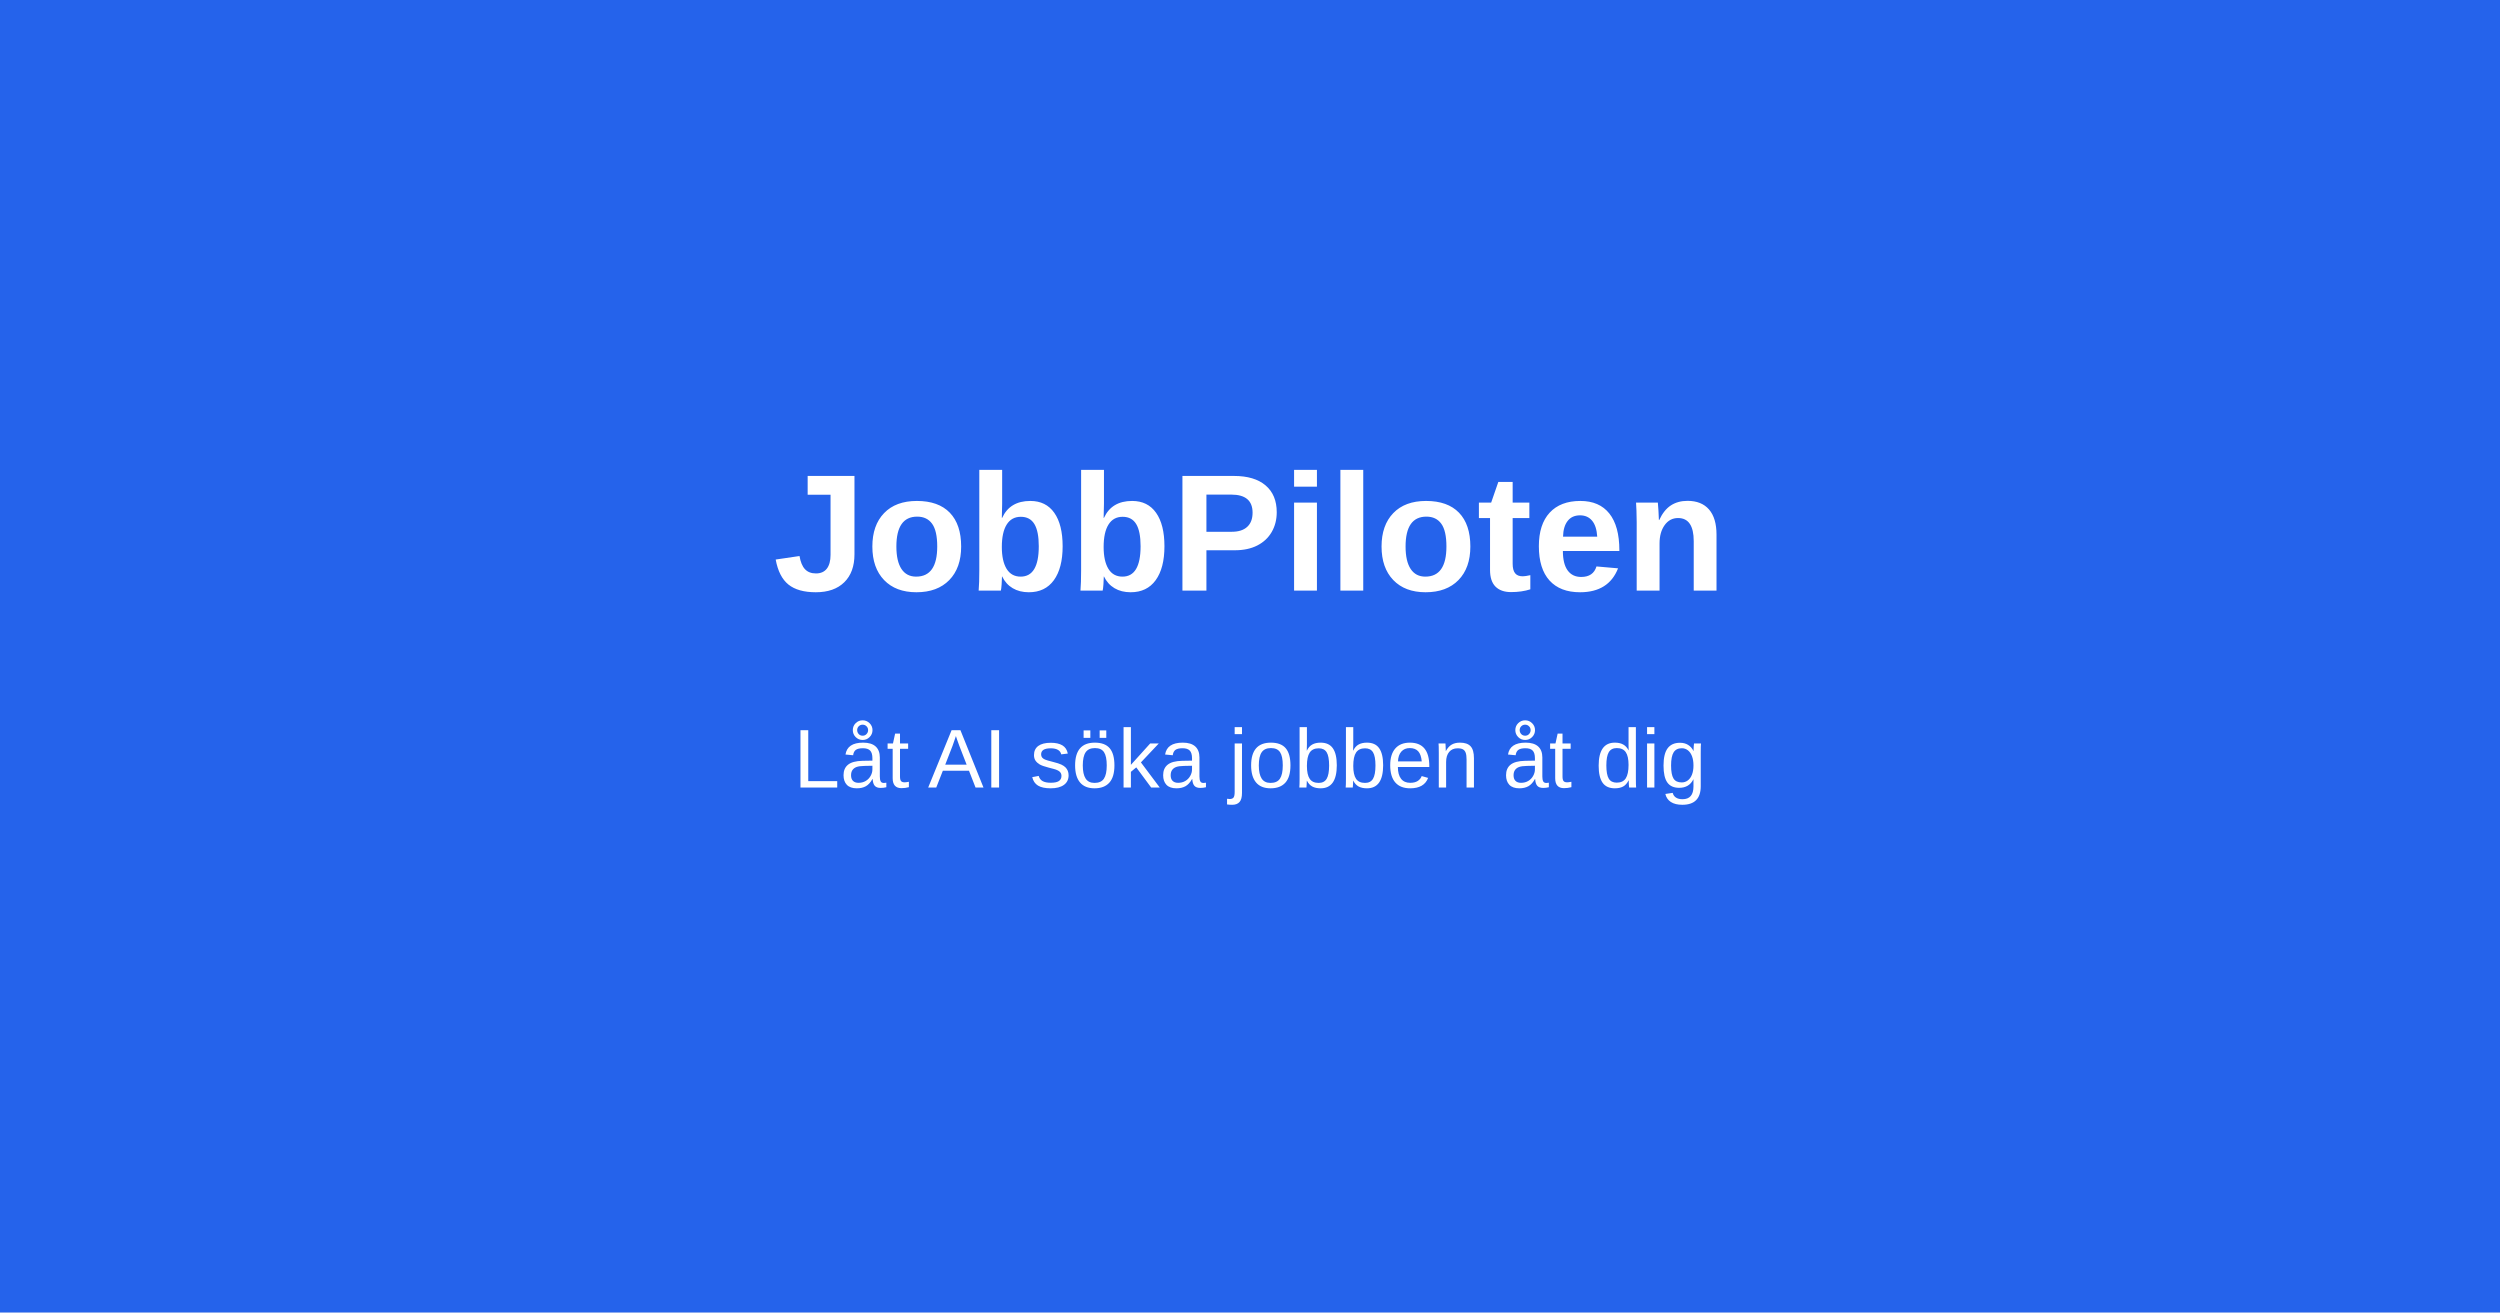
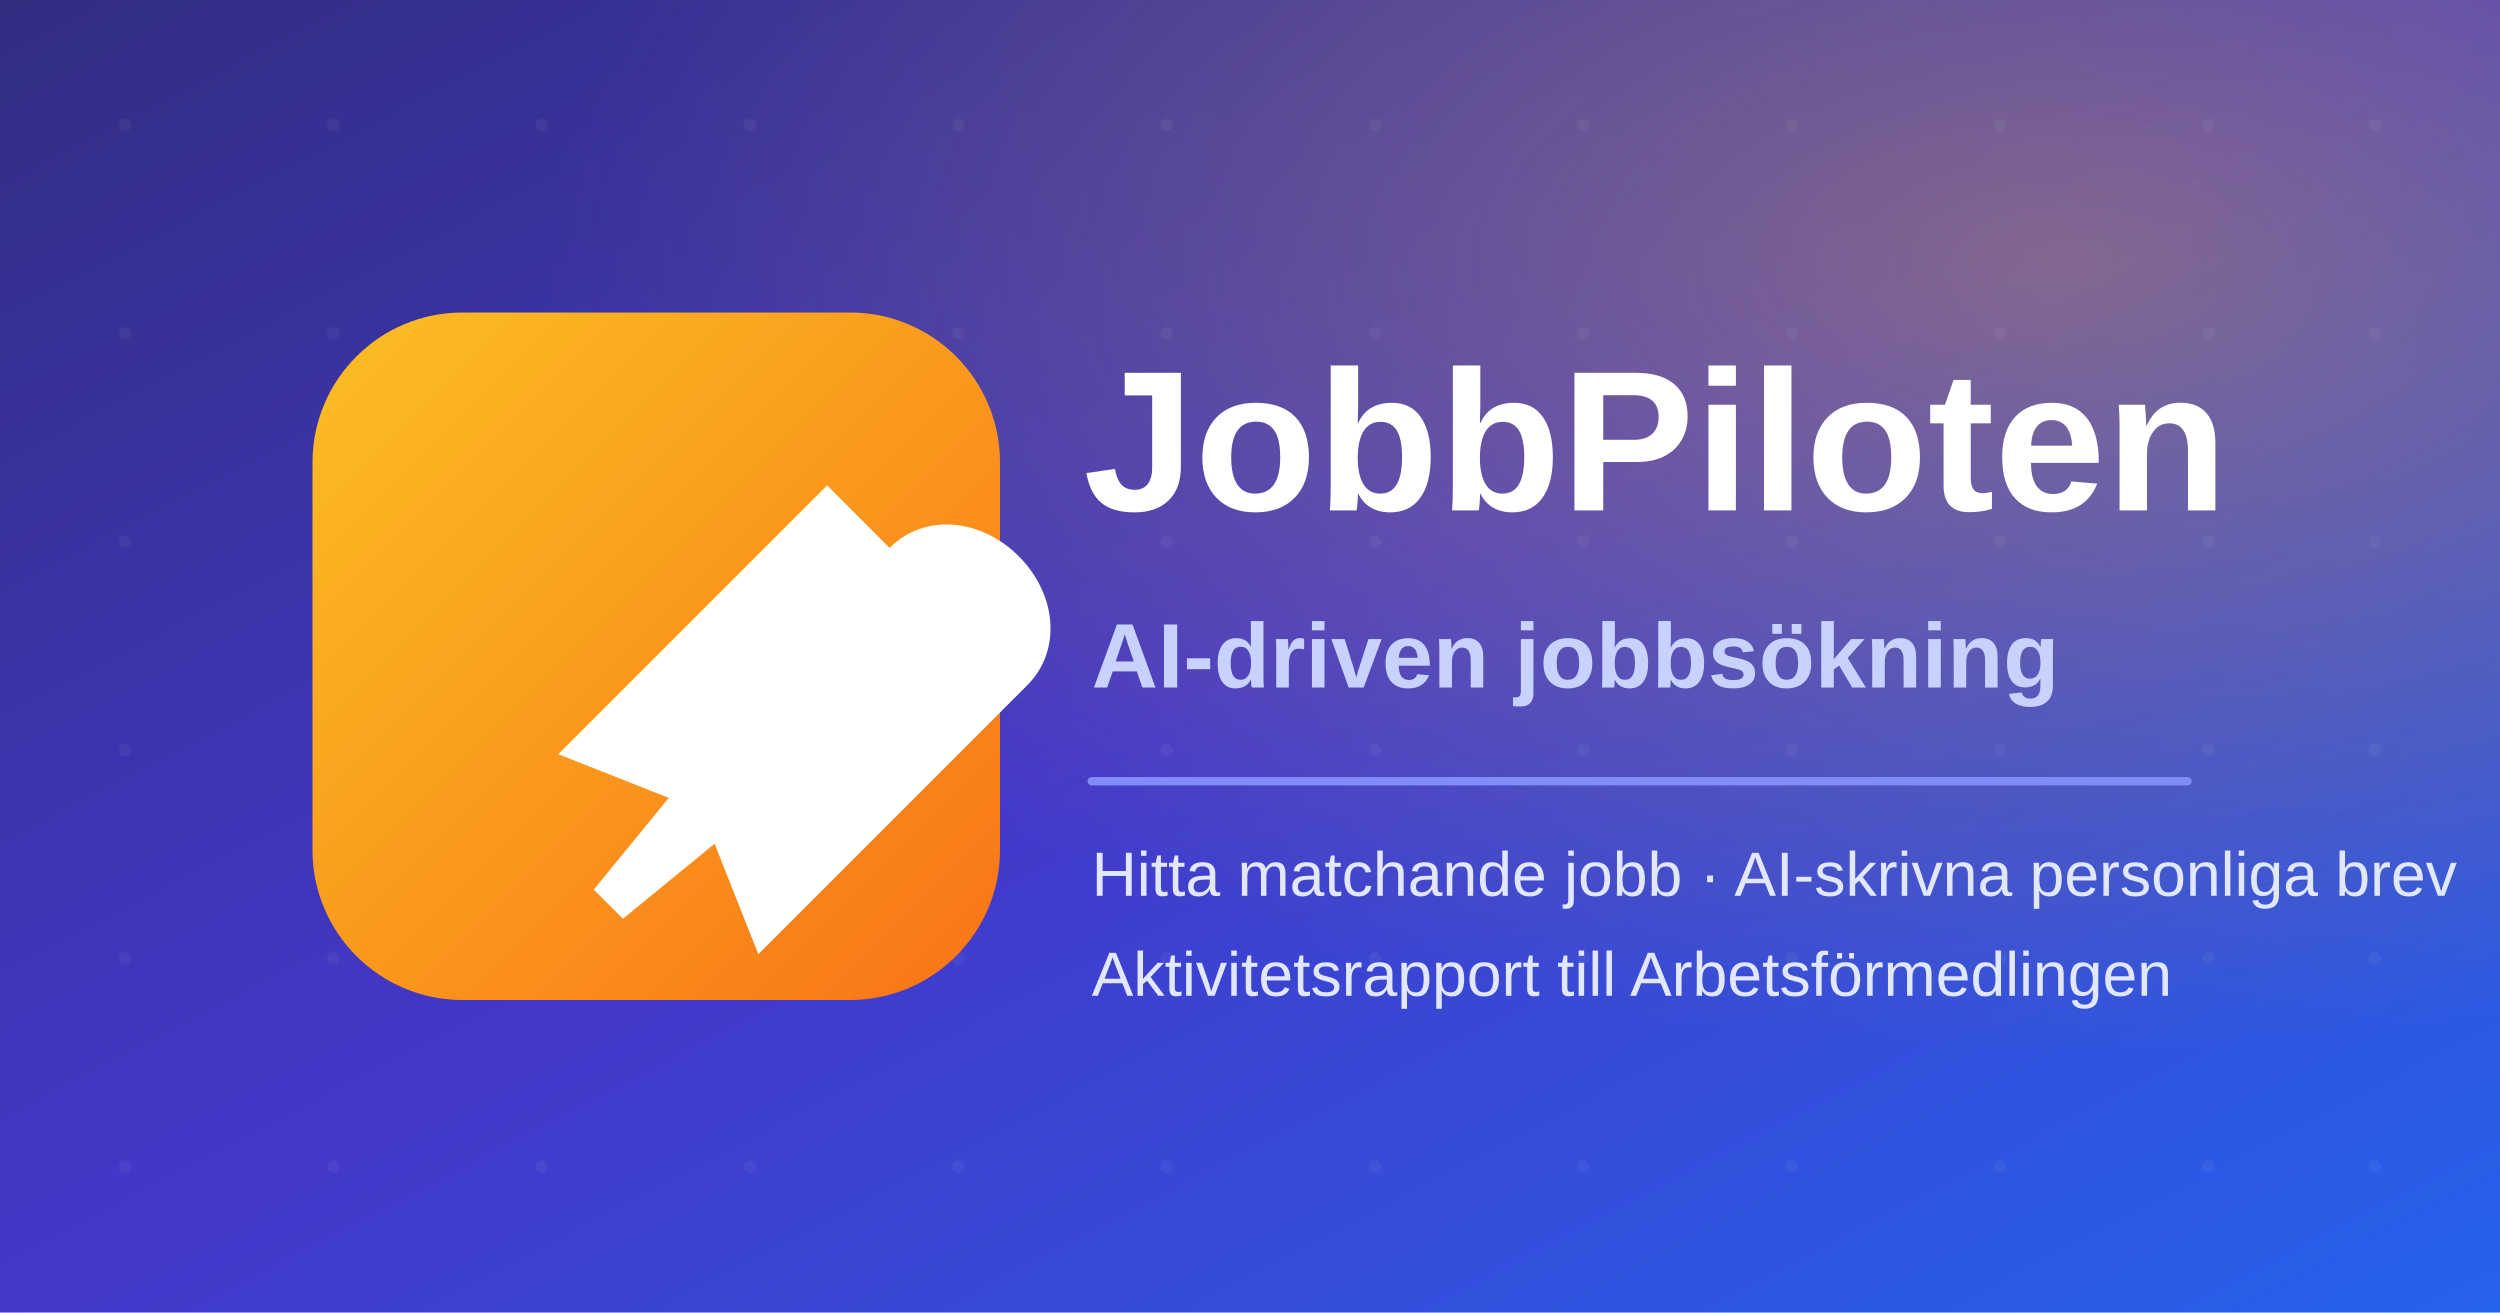
- <svg xmlns="http://www.w3.org/2000/svg" width="1200" height="630">
-   <rect width="1200" height="630" fill="#2563eb" />
-   <text x="50%" y="45%" text-anchor="middle" fill="white" font-size="80" font-family="Arial, sans-serif" font-weight="bold">JobbPiloten</text>
-   <text x="50%" y="60%" text-anchor="middle" fill="white" font-size="40" font-family="Arial, sans-serif">Låt AI söka jobben åt dig</text>
+ <svg xmlns="http://www.w3.org/2000/svg" width="1200" height="630" viewBox="0 0 1200 630">
+   <defs>
+     <linearGradient id="bg" x1="0" y1="0" x2="1" y2="1">
+       <stop offset="0" stop-color="#312e81" />
+       <stop offset="0.5" stop-color="#4338ca" />
+       <stop offset="1" stop-color="#2563eb" />
+     </linearGradient>
+     <radialGradient id="glow" cx="0.82" cy="0.2" r="0.6">
+       <stop offset="0" stop-color="#fbbf24" stop-opacity="0.35" />
+       <stop offset="1" stop-color="#fbbf24" stop-opacity="0" />
+     </radialGradient>
+     <linearGradient id="logo" x1="0" y1="0" x2="1" y2="1">
+       <stop offset="0" stop-color="#fbbf24" />
+       <stop offset="1" stop-color="#f97316" />
+     </linearGradient>
+   </defs>
+   <rect width="1200" height="630" fill="url(#bg)" />
+   <rect width="1200" height="630" fill="url(#glow)" />
+   <g fill="#ffffff" fill-opacity="0.05">
+     <circle cx="60" cy="60" r="3" />
+     <circle cx="160" cy="60" r="3" />
+     <circle cx="260" cy="60" r="3" />
+     <circle cx="360" cy="60" r="3" />
+     <circle cx="460" cy="60" r="3" />
+     <circle cx="560" cy="60" r="3" />
+     <circle cx="660" cy="60" r="3" />
+     <circle cx="760" cy="60" r="3" />
+     <circle cx="860" cy="60" r="3" />
+     <circle cx="960" cy="60" r="3" />
+     <circle cx="1060" cy="60" r="3" />
+     <circle cx="1140" cy="60" r="3" />
+     <circle cx="60" cy="160" r="3" />
+     <circle cx="160" cy="160" r="3" />
+     <circle cx="260" cy="160" r="3" />
+     <circle cx="360" cy="160" r="3" />
+     <circle cx="460" cy="160" r="3" />
+     <circle cx="560" cy="160" r="3" />
+     <circle cx="660" cy="160" r="3" />
+     <circle cx="760" cy="160" r="3" />
+     <circle cx="860" cy="160" r="3" />
+     <circle cx="960" cy="160" r="3" />
+     <circle cx="1060" cy="160" r="3" />
+     <circle cx="1140" cy="160" r="3" />
+     <circle cx="60" cy="260" r="3" />
+     <circle cx="160" cy="260" r="3" />
+     <circle cx="260" cy="260" r="3" />
+     <circle cx="360" cy="260" r="3" />
+     <circle cx="460" cy="260" r="3" />
+     <circle cx="560" cy="260" r="3" />
+     <circle cx="660" cy="260" r="3" />
+     <circle cx="760" cy="260" r="3" />
+     <circle cx="860" cy="260" r="3" />
+     <circle cx="960" cy="260" r="3" />
+     <circle cx="1060" cy="260" r="3" />
+     <circle cx="1140" cy="260" r="3" />
+     <circle cx="60" cy="360" r="3" />
+     <circle cx="160" cy="360" r="3" />
+     <circle cx="260" cy="360" r="3" />
+     <circle cx="360" cy="360" r="3" />
+     <circle cx="460" cy="360" r="3" />
+     <circle cx="560" cy="360" r="3" />
+     <circle cx="660" cy="360" r="3" />
+     <circle cx="760" cy="360" r="3" />
+     <circle cx="860" cy="360" r="3" />
+     <circle cx="960" cy="360" r="3" />
+     <circle cx="1060" cy="360" r="3" />
+     <circle cx="1140" cy="360" r="3" />
+     <circle cx="60" cy="460" r="3" />
+     <circle cx="160" cy="460" r="3" />
+     <circle cx="260" cy="460" r="3" />
+     <circle cx="360" cy="460" r="3" />
+     <circle cx="460" cy="460" r="3" />
+     <circle cx="560" cy="460" r="3" />
+     <circle cx="660" cy="460" r="3" />
+     <circle cx="760" cy="460" r="3" />
+     <circle cx="860" cy="460" r="3" />
+     <circle cx="960" cy="460" r="3" />
+     <circle cx="1060" cy="460" r="3" />
+     <circle cx="1140" cy="460" r="3" />
+     <circle cx="60" cy="560" r="3" />
+     <circle cx="160" cy="560" r="3" />
+     <circle cx="260" cy="560" r="3" />
+     <circle cx="360" cy="560" r="3" />
+     <circle cx="460" cy="560" r="3" />
+     <circle cx="560" cy="560" r="3" />
+     <circle cx="660" cy="560" r="3" />
+     <circle cx="760" cy="560" r="3" />
+     <circle cx="860" cy="560" r="3" />
+     <circle cx="960" cy="560" r="3" />
+     <circle cx="1060" cy="560" r="3" />
+     <circle cx="1140" cy="560" r="3" />
+   </g>
+   <g transform="translate(150 150)">
+     <rect width="330" height="330" rx="72" fill="url(#logo)" />
+     <path d="M247 83 118 212l53 21-36 44 14 14 44-36 21 53 129-129c17-17 14-44-4-62-18-18-45-21-62-4z" fill="#ffffff" />
+   </g>
+   <text x="520" y="245" fill="#ffffff" font-size="96" font-family="Arial, Helvetica, sans-serif" font-weight="bold">JobbPiloten</text>
+   <text x="524" y="330" fill="#c7d2fe" font-size="44" font-family="Arial, Helvetica, sans-serif" font-weight="600">AI-driven jobbsökning</text>
+   <line x1="524" y1="375" x2="1050" y2="375" stroke="#818cf8" stroke-width="4" stroke-linecap="round" />
+   <text x="524" y="430" fill="#e0e7ff" font-size="30" font-family="Arial, Helvetica, sans-serif">Hitta matchande jobb · AI-skrivna personliga brev</text>
+   <text x="524" y="478" fill="#e0e7ff" font-size="30" font-family="Arial, Helvetica, sans-serif">Aktivitetsrapport till Arbetsförmedlingen</text>
</svg>
